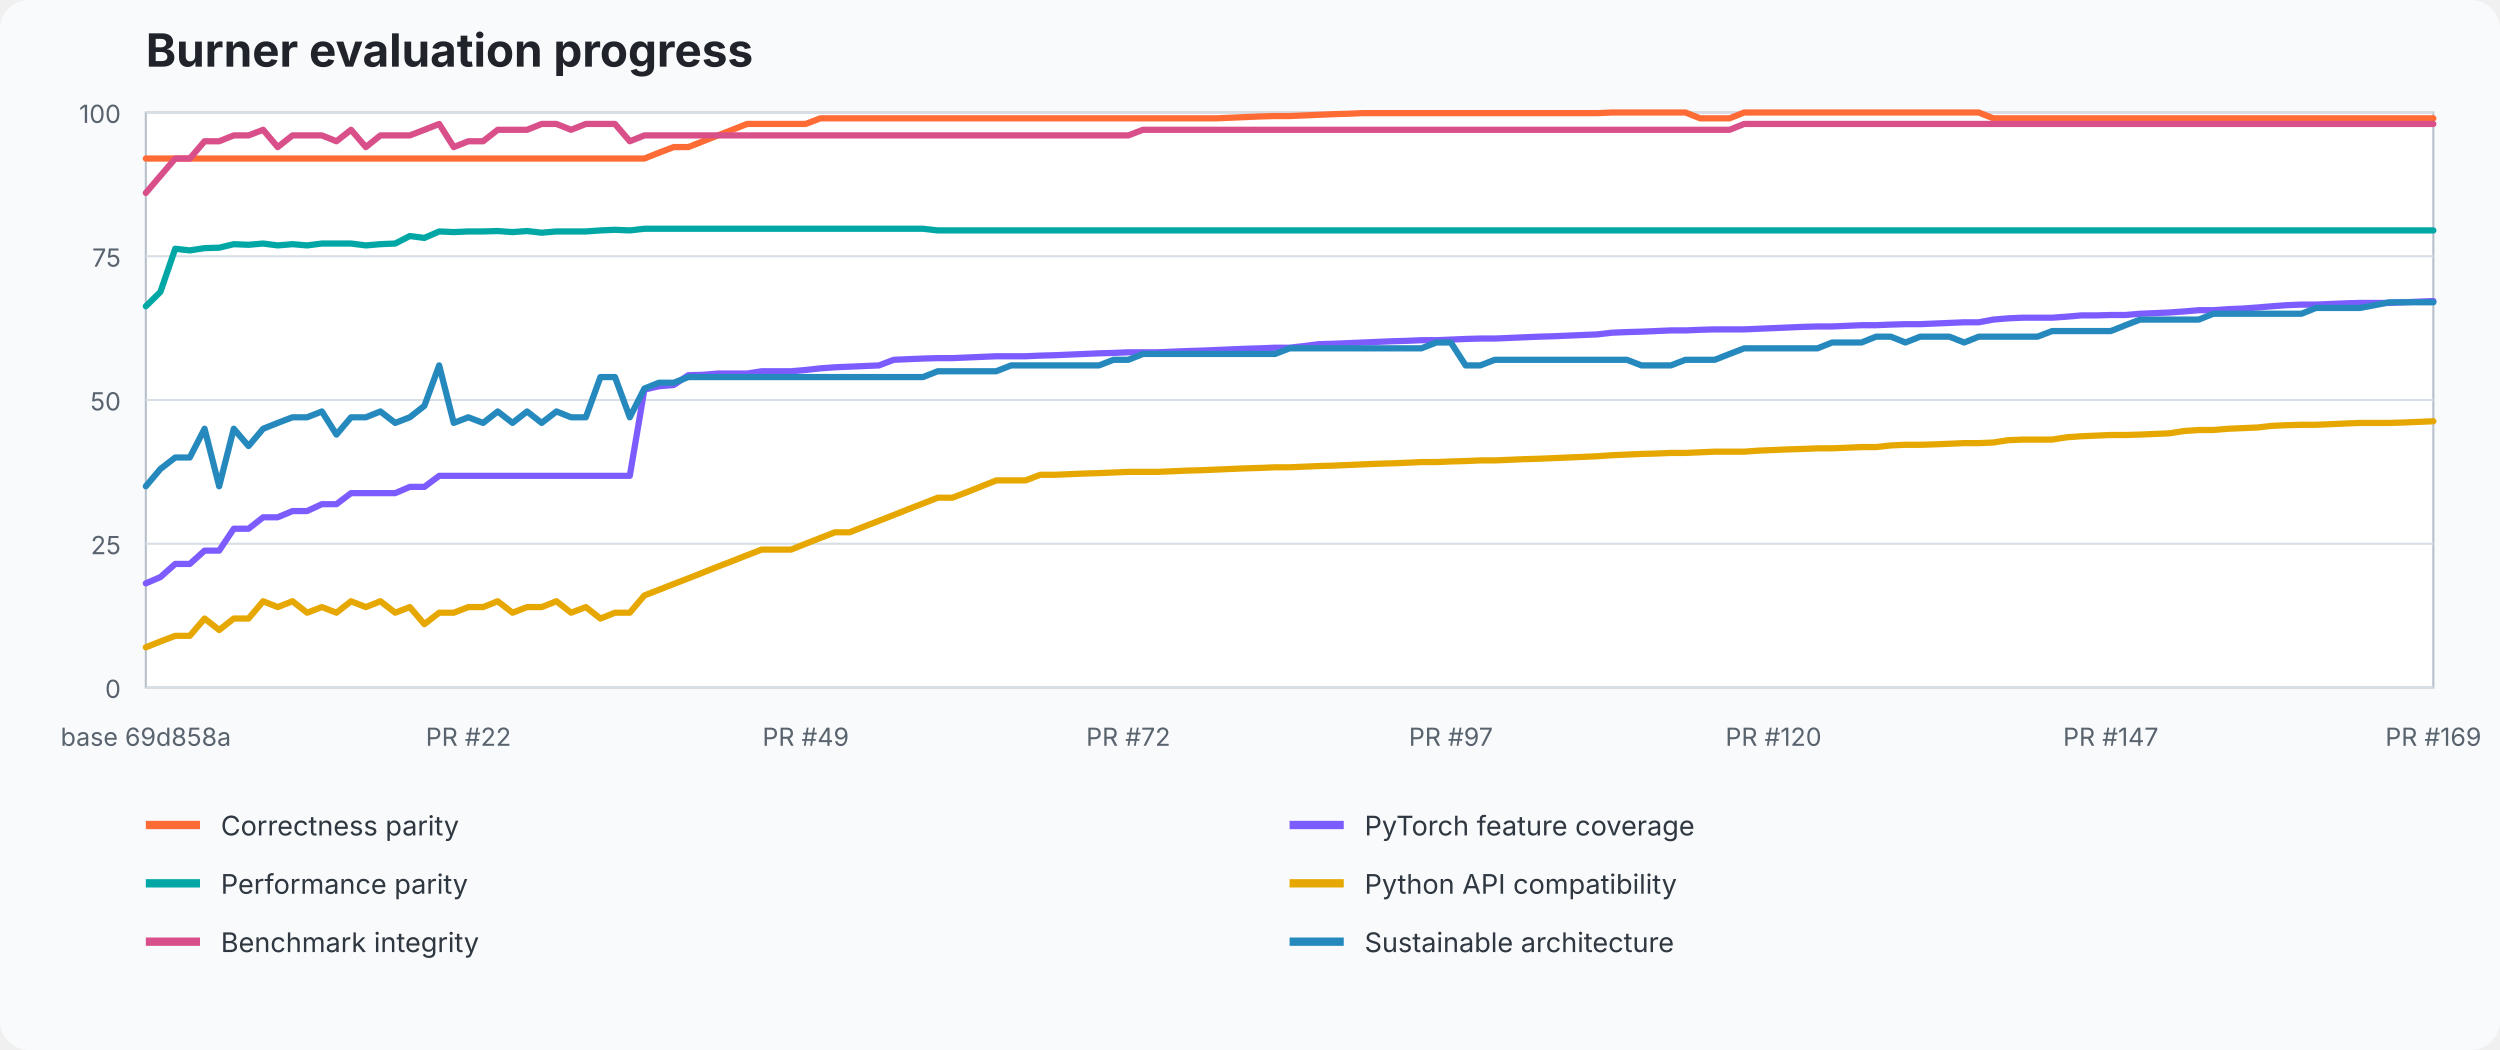
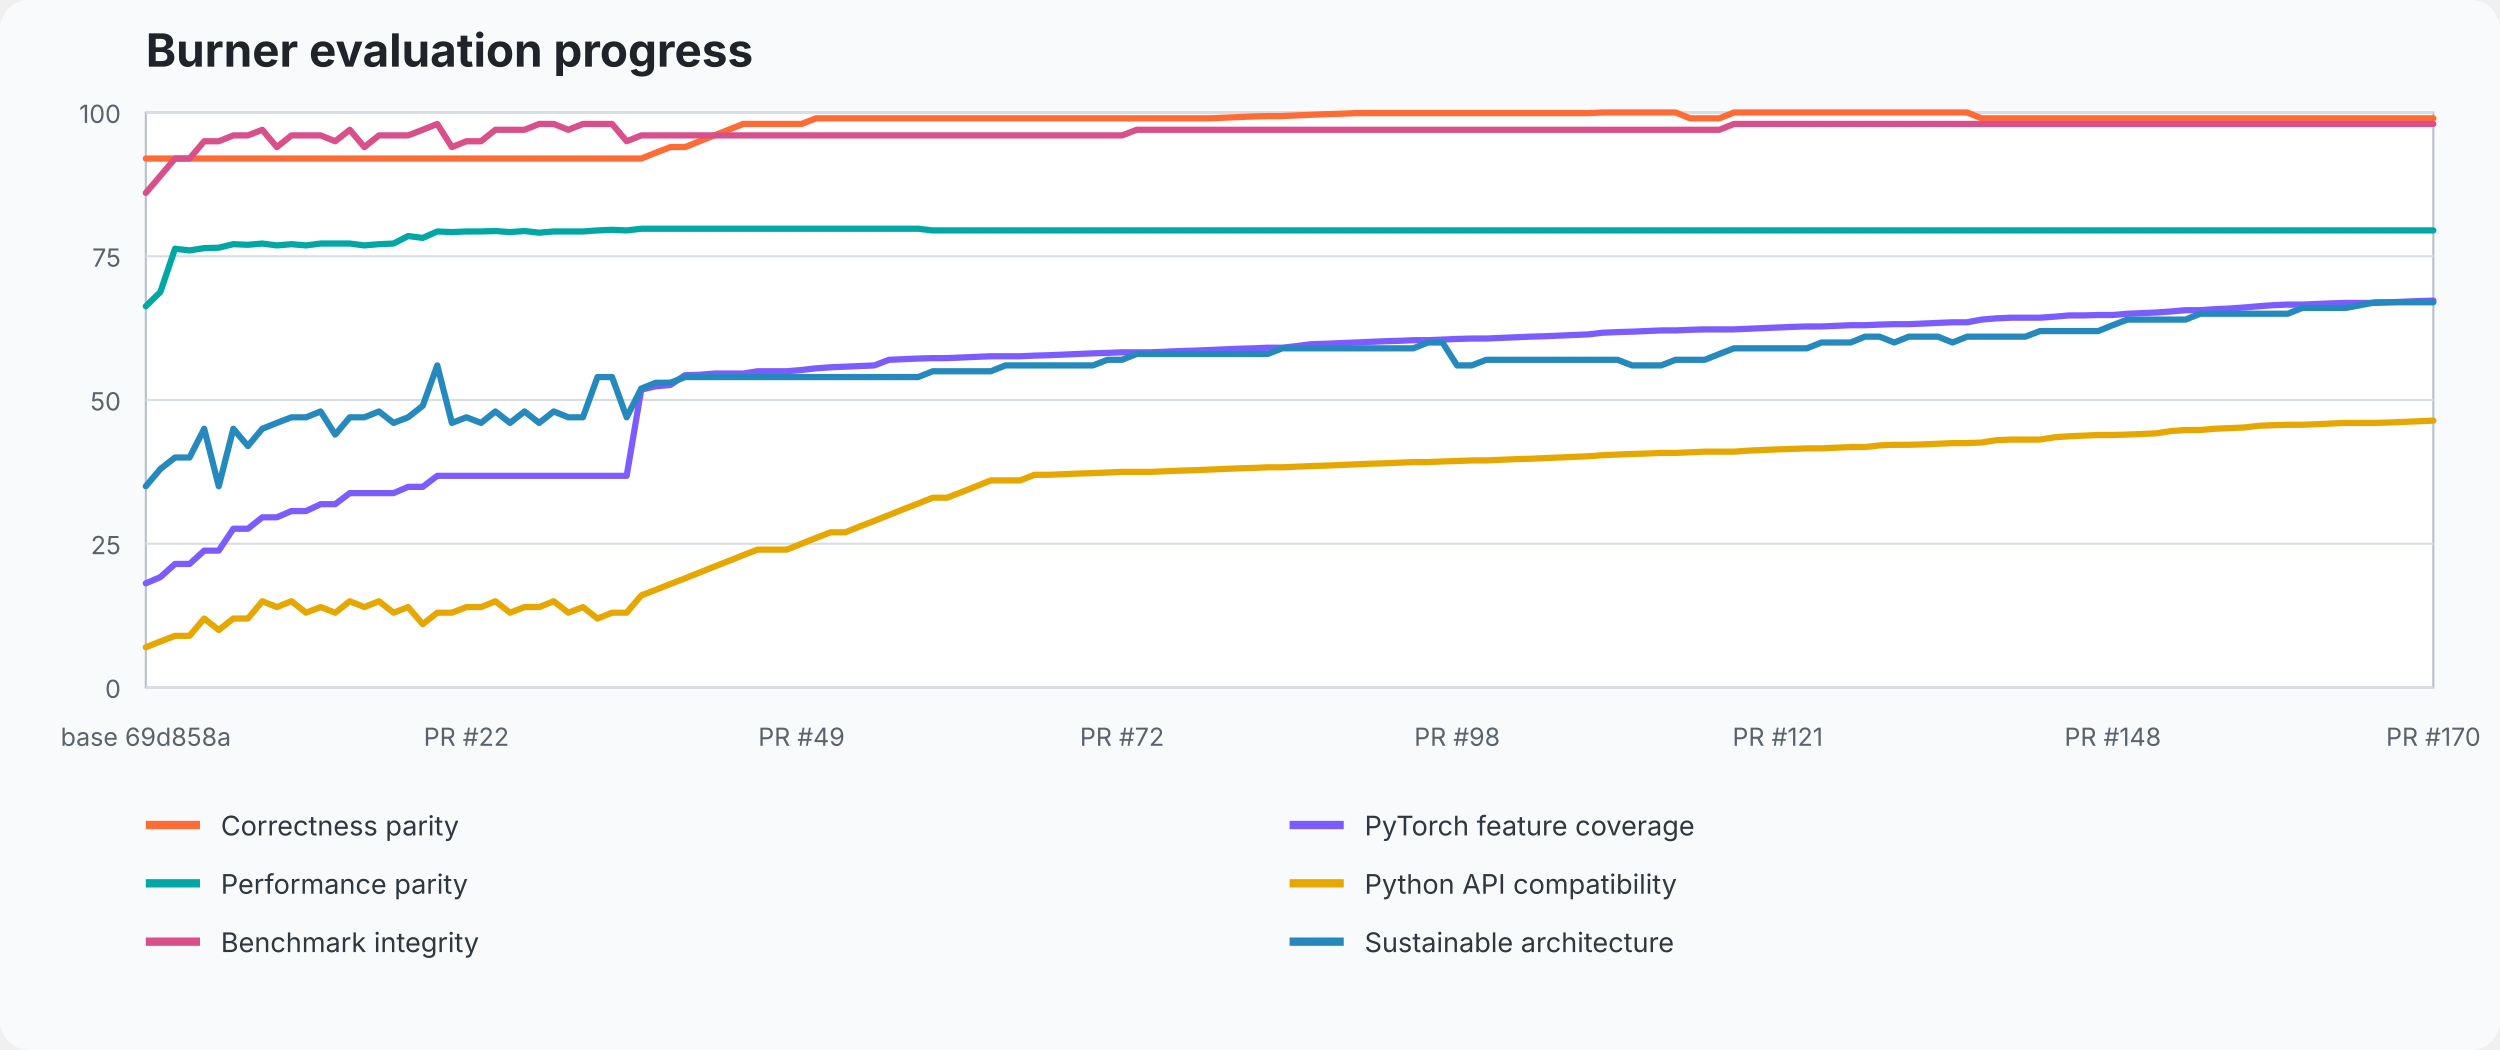
<svg xmlns="http://www.w3.org/2000/svg" width="1200" height="504" viewBox="0 0 1200 504" role="img" aria-labelledby="title desc">
  <style>text{font-family:ui-sans-serif,system-ui,-apple-system,BlinkMacSystemFont,"Segoe UI",sans-serif}.title{font-size:22px;font-weight:700;fill:#20242a}.axis{font-size:12px;fill:#59636e}.legend{font-size:13px;fill:#2f3740}.grid{stroke:#d8dee5;stroke-width:1}.plot{fill:#fff;stroke:#b7c0ca}</style>
  <rect width="100%" height="100%" fill="#f8fafc" rx="14" />
  <text x="70" y="32" class="title">Burner evaluation progress</text>
  <rect x="70" y="54" width="1098" height="276" class="plot" />
  <line x1="70" y1="330" x2="1168" y2="330" class="grid" />
  <text x="58" y="335" text-anchor="end" class="axis">0</text>
  <line x1="70" y1="261" x2="1168" y2="261" class="grid" />
  <text x="58" y="266" text-anchor="end" class="axis">25</text>
  <line x1="70" y1="192" x2="1168" y2="192" class="grid" />
  <text x="58" y="197" text-anchor="end" class="axis">50</text>
  <line x1="70" y1="123" x2="1168" y2="123" class="grid" />
  <text x="58" y="128" text-anchor="end" class="axis">75</text>
  <line x1="70" y1="54" x2="1168" y2="54" class="grid" />
  <text x="58" y="59" text-anchor="end" class="axis">100</text>
-   <polyline points="70.0,76.1 77.0,76.1 84.1,76.1 91.1,76.1 98.2,76.1 105.2,76.1 112.2,76.1 119.3,76.1 126.3,76.1 133.3,76.1 140.4,76.1 147.4,76.1 154.5,76.1 161.5,76.1 168.5,76.1 175.6,76.1 182.6,76.1 189.7,76.1 196.7,76.1 203.7,76.1 210.8,76.1 217.8,76.1 224.8,76.1 231.9,76.1 238.9,76.1 246.0,76.1 253.0,76.1 260.0,76.1 267.1,76.1 274.1,76.1 281.2,76.1 288.2,76.1 295.2,76.1 302.3,76.1 309.3,76.1 316.3,73.3 323.4,70.6 330.4,70.6 337.5,67.8 344.5,65.0 351.5,62.3 358.6,59.5 365.6,59.5 372.7,59.5 379.7,59.5 386.7,59.5 393.8,56.8 400.8,56.8 407.8,56.8 414.9,56.8 421.9,56.8 429.0,56.8 436.0,56.8 443.0,56.8 450.1,56.8 457.1,56.8 464.2,56.8 471.2,56.8 478.2,56.8 485.3,56.8 492.3,56.8 499.3,56.8 506.4,56.8 513.4,56.8 520.5,56.8 527.5,56.8 534.5,56.8 541.6,56.8 548.6,56.8 555.7,56.8 562.7,56.8 569.7,56.8 576.8,56.8 583.8,56.8 590.8,56.5 597.9,56.2 604.9,55.9 612.0,55.7 619.0,55.7 626.0,55.4 633.1,55.1 640.1,54.8 647.2,54.6 654.2,54.3 661.2,54.3 668.3,54.3 675.3,54.3 682.3,54.3 689.4,54.3 696.4,54.3 703.5,54.3 710.5,54.3 717.5,54.3 724.6,54.3 731.6,54.3 738.7,54.3 745.7,54.3 752.7,54.3 759.8,54.3 766.8,54.3 773.8,54.0 780.9,54.0 787.9,54.0 795.0,54.0 802.0,54.0 809.0,54.0 816.1,56.8 823.1,56.8 830.2,56.8 837.2,54.0 844.2,54.0 851.3,54.0 858.3,54.0 865.3,54.0 872.4,54.0 879.4,54.0 886.5,54.0 893.5,54.0 900.5,54.0 907.6,54.0 914.6,54.0 921.7,54.0 928.7,54.0 935.7,54.0 942.8,54.0 949.8,54.0 956.8,56.8 963.9,56.8 970.9,56.8 978.0,56.8 985.0,56.8 992.0,56.8 999.1,56.8 1006.1,56.8 1013.2,56.8 1020.2,56.8 1027.2,56.8 1034.3,56.8 1041.3,56.8 1048.3,56.8 1055.4,56.8 1062.4,56.8 1069.5,56.8 1076.5,56.8 1083.5,56.8 1090.6,56.8 1097.6,56.8 1104.7,56.8 1111.7,56.8 1118.7,56.8 1125.8,56.8 1132.8,56.8 1139.8,56.8 1146.9,56.8 1153.9,56.8 1161.0,56.8 1168.0,56.8" fill="none" stroke="#ff6b35" stroke-width="3" stroke-linejoin="round" stroke-linecap="round" />
-   <polyline points="70.0,280.0 77.0,277.0 84.1,270.7 91.1,270.7 98.2,264.3 105.2,264.3 112.2,253.8 119.3,253.8 126.3,248.3 133.3,248.3 140.4,245.3 147.4,245.3 154.5,242.0 161.5,242.0 168.5,236.7 175.6,236.7 182.6,236.7 189.7,236.7 196.7,233.7 203.7,233.7 210.8,228.4 217.8,228.4 224.8,228.4 231.9,228.4 238.9,228.4 246.0,228.4 253.0,228.4 260.0,228.4 267.1,228.4 274.1,228.4 281.2,228.4 288.2,228.4 295.2,228.4 302.3,228.4 309.3,187.0 316.3,185.4 323.4,184.8 330.4,180.1 337.5,179.9 344.5,179.3 351.5,179.3 358.6,179.3 365.6,178.2 372.7,178.2 379.7,178.2 386.7,177.6 393.8,176.8 400.8,176.3 407.8,176.0 414.9,175.7 421.9,175.4 429.0,172.7 436.0,172.4 443.0,172.1 450.1,171.9 457.1,171.9 464.2,171.6 471.2,171.3 478.2,171.0 485.3,171.0 492.3,171.0 499.3,170.7 506.4,170.5 513.4,170.2 520.5,169.9 527.5,169.6 534.5,169.4 541.6,169.1 548.6,169.1 555.7,169.1 562.7,168.8 569.7,168.5 576.8,168.3 583.8,168.0 590.8,167.7 597.9,167.4 604.9,167.2 612.0,166.9 619.0,166.9 626.0,166.1 633.1,165.2 640.1,165.0 647.2,164.7 654.2,164.4 661.2,164.1 668.3,163.8 675.3,163.6 682.3,163.3 689.4,163.3 696.4,163.0 703.5,162.7 710.5,162.5 717.5,162.5 724.6,162.2 731.6,161.9 738.7,161.6 745.7,161.4 752.7,161.1 759.8,160.8 766.8,160.5 773.8,159.7 780.9,159.4 787.9,159.2 795.0,158.9 802.0,158.6 809.0,158.6 816.1,158.3 823.1,158.1 830.2,158.1 837.2,158.1 844.2,157.8 851.3,157.5 858.3,157.2 865.3,156.9 872.4,156.7 879.4,156.7 886.5,156.4 893.5,156.1 900.5,156.1 907.6,155.8 914.6,155.6 921.7,155.6 928.7,155.3 935.7,155.0 942.8,154.7 949.8,154.7 956.8,153.4 963.9,152.8 970.9,152.5 978.0,152.5 985.0,152.5 992.0,152.0 999.1,151.4 1006.1,151.4 1013.2,151.2 1020.2,151.2 1027.2,150.6 1034.3,150.3 1041.3,150.0 1048.3,149.5 1055.4,148.9 1062.4,148.9 1069.5,148.4 1076.5,148.1 1083.5,147.6 1090.6,147.0 1097.6,146.5 1104.7,146.2 1111.7,146.2 1118.7,145.9 1125.8,145.6 1132.8,145.4 1139.8,145.4 1146.9,145.4 1153.9,145.1 1161.0,144.8 1168.0,144.5" fill="none" stroke="#7c5cff" stroke-width="3" stroke-linejoin="round" stroke-linecap="round" />
-   <polyline points="70.0,147.0 77.0,140.1 84.1,119.4 91.1,120.2 98.2,119.1 105.2,118.9 112.2,117.2 119.3,117.5 126.3,116.9 133.3,117.8 140.4,117.2 147.4,117.8 154.5,116.9 161.5,116.9 168.5,116.9 175.6,117.8 182.6,117.2 189.7,116.9 196.7,113.3 203.7,114.2 210.8,111.1 217.8,111.4 224.8,111.1 231.9,111.1 238.9,110.9 246.0,111.4 253.0,110.9 260.0,111.7 267.1,111.1 274.1,111.1 281.2,111.1 288.2,110.6 295.2,110.3 302.3,110.6 309.3,109.8 316.3,109.8 323.4,109.8 330.4,109.8 337.5,109.8 344.5,109.8 351.5,109.8 358.6,109.8 365.6,109.8 372.7,109.8 379.7,109.8 386.7,109.8 393.8,109.8 400.8,109.8 407.8,109.8 414.9,109.8 421.9,109.8 429.0,109.8 436.0,109.8 443.0,109.8 450.1,110.6 457.1,110.6 464.2,110.6 471.2,110.6 478.2,110.6 485.3,110.6 492.3,110.6 499.3,110.6 506.4,110.6 513.4,110.6 520.5,110.6 527.5,110.6 534.5,110.6 541.6,110.6 548.6,110.6 555.7,110.6 562.7,110.6 569.7,110.6 576.8,110.6 583.8,110.6 590.8,110.6 597.9,110.6 604.9,110.6 612.0,110.6 619.0,110.6 626.0,110.6 633.1,110.6 640.1,110.6 647.2,110.6 654.2,110.6 661.2,110.6 668.3,110.6 675.3,110.6 682.3,110.6 689.4,110.6 696.4,110.6 703.5,110.6 710.5,110.6 717.5,110.6 724.6,110.6 731.6,110.6 738.7,110.6 745.7,110.6 752.7,110.6 759.8,110.6 766.8,110.6 773.8,110.6 780.9,110.6 787.9,110.6 795.0,110.6 802.0,110.6 809.0,110.6 816.1,110.6 823.1,110.6 830.2,110.6 837.2,110.6 844.2,110.6 851.3,110.6 858.3,110.6 865.3,110.6 872.4,110.6 879.4,110.6 886.5,110.6 893.5,110.6 900.5,110.6 907.6,110.6 914.6,110.6 921.7,110.6 928.7,110.6 935.7,110.6 942.8,110.6 949.8,110.6 956.8,110.6 963.9,110.6 970.9,110.6 978.0,110.6 985.0,110.6 992.0,110.6 999.1,110.6 1006.1,110.6 1013.2,110.6 1020.2,110.6 1027.2,110.6 1034.3,110.6 1041.3,110.6 1048.3,110.6 1055.4,110.6 1062.4,110.6 1069.5,110.6 1076.5,110.6 1083.5,110.6 1090.6,110.6 1097.6,110.6 1104.7,110.6 1111.7,110.6 1118.7,110.6 1125.8,110.6 1132.8,110.6 1139.8,110.6 1146.9,110.6 1153.9,110.6 1161.0,110.6 1168.0,110.6" fill="none" stroke="#00a7a5" stroke-width="3" stroke-linejoin="round" stroke-linecap="round" />
-   <polyline points="70.0,310.7 77.0,307.9 84.1,305.2 91.1,305.2 98.2,296.9 105.2,302.4 112.2,296.9 119.3,296.9 126.3,288.6 133.3,291.4 140.4,288.6 147.4,294.1 154.5,291.4 161.5,294.1 168.5,288.6 175.6,291.4 182.6,288.6 189.7,294.1 196.7,291.4 203.7,299.6 210.8,294.1 217.8,294.1 224.8,291.4 231.9,291.4 238.9,288.6 246.0,294.1 253.0,291.4 260.0,291.4 267.1,288.6 274.1,294.1 281.2,291.4 288.2,296.9 295.2,294.1 302.3,294.1 309.3,285.8 316.3,283.1 323.4,280.3 330.4,277.6 337.5,274.8 344.5,272.0 351.5,269.3 358.6,266.5 365.6,263.8 372.7,263.8 379.7,263.8 386.7,261.0 393.8,258.2 400.8,255.5 407.8,255.5 414.9,252.7 421.9,250.0 429.0,247.2 436.0,244.4 443.0,241.7 450.1,238.9 457.1,238.9 464.2,236.2 471.2,233.4 478.2,230.6 485.3,230.6 492.3,230.6 499.3,227.9 506.4,227.9 513.4,227.6 520.5,227.3 527.5,227.1 534.5,226.8 541.6,226.5 548.6,226.5 555.7,226.5 562.7,226.2 569.7,225.9 576.8,225.7 583.8,225.4 590.8,225.1 597.9,224.8 604.9,224.6 612.0,224.3 619.0,224.3 626.0,224.0 633.1,223.7 640.1,223.5 647.2,223.2 654.2,222.9 661.2,222.6 668.3,222.4 675.3,222.1 682.3,221.8 689.4,221.8 696.4,221.5 703.5,221.3 710.5,221.0 717.5,221.0 724.6,220.7 731.6,220.4 738.7,220.2 745.7,219.9 752.7,219.6 759.8,219.3 766.8,219.0 773.8,218.5 780.9,218.2 787.9,217.9 795.0,217.7 802.0,217.4 809.0,217.4 816.1,217.1 823.1,216.8 830.2,216.8 837.2,216.8 844.2,216.3 851.3,216.0 858.3,215.7 865.3,215.5 872.4,215.2 879.4,215.2 886.5,214.9 893.5,214.6 900.5,214.6 907.6,213.8 914.6,213.5 921.7,213.5 928.7,213.3 935.7,213.0 942.8,212.7 949.8,212.7 956.8,212.4 963.9,211.3 970.9,211.0 978.0,211.0 985.0,211.0 992.0,209.9 999.1,209.4 1006.1,209.1 1013.2,208.8 1020.2,208.8 1027.2,208.6 1034.3,208.3 1041.3,208.0 1048.3,206.9 1055.4,206.4 1062.4,206.4 1069.5,205.8 1076.5,205.5 1083.5,205.2 1090.6,204.4 1097.6,204.1 1104.7,203.9 1111.7,203.9 1118.7,203.6 1125.8,203.3 1132.8,203.0 1139.8,203.0 1146.9,203.0 1153.9,202.8 1161.0,202.5 1168.0,202.2" fill="none" stroke="#e6a700" stroke-width="3" stroke-linejoin="round" stroke-linecap="round" />
-   <polyline points="70.0,92.6 77.0,84.4 84.1,76.1 91.1,76.1 98.2,67.8 105.2,67.8 112.2,65.0 119.3,65.0 126.3,62.3 133.3,70.6 140.4,65.0 147.4,65.0 154.5,65.0 161.5,67.8 168.5,62.3 175.6,70.6 182.6,65.0 189.7,65.0 196.7,65.0 203.7,62.3 210.8,59.5 217.8,70.6 224.8,67.8 231.9,67.8 238.9,62.3 246.0,62.3 253.0,62.3 260.0,59.5 267.1,59.5 274.1,62.3 281.2,59.5 288.2,59.5 295.2,59.5 302.3,67.8 309.3,65.0 316.3,65.0 323.4,65.0 330.4,65.0 337.5,65.0 344.5,65.0 351.5,65.0 358.6,65.0 365.6,65.0 372.7,65.0 379.7,65.0 386.7,65.0 393.8,65.0 400.8,65.0 407.8,65.0 414.9,65.0 421.9,65.0 429.0,65.0 436.0,65.0 443.0,65.0 450.1,65.0 457.1,65.0 464.2,65.0 471.2,65.0 478.2,65.0 485.3,65.0 492.3,65.0 499.3,65.0 506.4,65.0 513.4,65.0 520.5,65.0 527.5,65.0 534.5,65.0 541.6,65.0 548.6,62.3 555.7,62.3 562.7,62.3 569.7,62.3 576.8,62.3 583.8,62.3 590.8,62.3 597.9,62.3 604.9,62.3 612.0,62.3 619.0,62.3 626.0,62.3 633.1,62.3 640.1,62.3 647.2,62.3 654.2,62.3 661.2,62.3 668.3,62.3 675.3,62.3 682.3,62.3 689.4,62.3 696.4,62.3 703.5,62.3 710.5,62.3 717.5,62.3 724.6,62.3 731.6,62.3 738.7,62.3 745.7,62.3 752.7,62.3 759.8,62.3 766.8,62.3 773.8,62.3 780.9,62.3 787.9,62.3 795.0,62.3 802.0,62.3 809.0,62.3 816.1,62.3 823.1,62.3 830.2,62.3 837.2,59.5 844.2,59.5 851.3,59.5 858.3,59.5 865.3,59.5 872.4,59.5 879.4,59.5 886.5,59.5 893.5,59.5 900.5,59.5 907.6,59.5 914.6,59.5 921.7,59.5 928.7,59.5 935.7,59.5 942.8,59.5 949.8,59.5 956.8,59.5 963.9,59.5 970.9,59.5 978.0,59.5 985.0,59.5 992.0,59.5 999.1,59.5 1006.1,59.5 1013.2,59.5 1020.2,59.5 1027.2,59.5 1034.3,59.5 1041.3,59.5 1048.3,59.5 1055.4,59.5 1062.4,59.5 1069.5,59.5 1076.5,59.5 1083.5,59.5 1090.6,59.5 1097.6,59.5 1104.7,59.5 1111.7,59.5 1118.7,59.5 1125.8,59.5 1132.8,59.5 1139.8,59.5 1146.9,59.5 1153.9,59.5 1161.0,59.5 1168.0,59.5" fill="none" stroke="#d94f8a" stroke-width="3" stroke-linejoin="round" stroke-linecap="round" />
-   <polyline points="70.0,233.4 77.0,225.1 84.1,219.6 91.1,219.6 98.2,205.8 105.2,233.4 112.2,205.8 119.3,214.1 126.3,205.8 133.3,203.0 140.4,200.3 147.4,200.3 154.5,197.5 161.5,208.6 168.5,200.3 175.6,200.3 182.6,197.5 189.7,203.0 196.7,200.3 203.7,194.8 210.8,175.4 217.8,203.0 224.8,200.3 231.9,203.0 238.9,197.5 246.0,203.0 253.0,197.5 260.0,203.0 267.1,197.5 274.1,200.3 281.2,200.3 288.2,181.0 295.2,181.0 302.3,200.3 309.3,186.5 316.3,183.7 323.4,183.7 330.4,181.0 337.5,181.0 344.5,181.0 351.5,181.0 358.6,181.0 365.6,181.0 372.7,181.0 379.7,181.0 386.7,181.0 393.8,181.0 400.8,181.0 407.8,181.0 414.9,181.0 421.9,181.0 429.0,181.0 436.0,181.0 443.0,181.0 450.1,178.2 457.1,178.2 464.2,178.2 471.2,178.2 478.2,178.2 485.3,175.4 492.3,175.4 499.3,175.4 506.4,175.4 513.4,175.4 520.5,175.4 527.5,175.4 534.5,172.7 541.6,172.7 548.6,169.9 555.7,169.9 562.7,169.9 569.7,169.9 576.8,169.9 583.8,169.9 590.8,169.9 597.9,169.9 604.9,169.9 612.0,169.9 619.0,167.2 626.0,167.2 633.1,167.2 640.1,167.2 647.2,167.2 654.2,167.2 661.2,167.2 668.3,167.2 675.3,167.2 682.3,167.2 689.4,164.4 696.4,164.4 703.5,175.4 710.5,175.4 717.5,172.7 724.6,172.7 731.6,172.7 738.7,172.7 745.7,172.7 752.7,172.7 759.8,172.7 766.8,172.7 773.8,172.7 780.9,172.7 787.9,175.4 795.0,175.4 802.0,175.4 809.0,172.7 816.1,172.7 823.1,172.7 830.2,169.9 837.2,167.2 844.2,167.2 851.3,167.2 858.3,167.2 865.3,167.2 872.4,167.2 879.4,164.4 886.5,164.4 893.5,164.4 900.5,161.6 907.6,161.6 914.6,164.4 921.7,161.6 928.7,161.6 935.7,161.6 942.8,164.4 949.8,161.6 956.8,161.6 963.9,161.6 970.9,161.6 978.0,161.6 985.0,158.9 992.0,158.9 999.1,158.9 1006.1,158.9 1013.2,158.9 1020.2,156.1 1027.2,153.4 1034.3,153.4 1041.3,153.4 1048.3,153.4 1055.4,153.4 1062.4,150.6 1069.5,150.6 1076.5,150.6 1083.5,150.6 1090.6,150.6 1097.6,150.6 1104.7,150.6 1111.7,147.8 1118.7,147.8 1125.8,147.8 1132.8,147.8 1139.8,146.5 1146.9,145.1 1153.9,145.1 1161.0,145.1 1168.0,145.1" fill="none" stroke="#2589bd" stroke-width="3" stroke-linejoin="round" stroke-linecap="round" />
+   <polyline points="70.0,76.1 77.0,76.1 84.0,76.1 91.0,76.1 98.0,76.1 105.0,76.1 112.0,76.1 119.0,76.1 125.9,76.1 132.9,76.1 139.9,76.1 146.9,76.1 153.9,76.1 160.9,76.1 167.9,76.1 174.9,76.1 181.9,76.1 188.9,76.1 195.9,76.1 202.9,76.1 209.9,76.1 216.9,76.1 223.9,76.1 230.9,76.1 237.8,76.1 244.8,76.1 251.8,76.1 258.8,76.1 265.8,76.1 272.8,76.1 279.8,76.1 286.8,76.1 293.8,76.1 300.8,76.1 307.8,76.1 314.8,73.3 321.8,70.6 328.8,70.6 335.8,67.8 342.8,65.0 349.7,62.3 356.7,59.5 363.7,59.5 370.7,59.5 377.7,59.5 384.7,59.5 391.7,56.8 398.7,56.8 405.7,56.8 412.7,56.8 419.7,56.8 426.7,56.8 433.7,56.8 440.7,56.8 447.7,56.8 454.6,56.8 461.6,56.8 468.6,56.8 475.6,56.8 482.6,56.8 489.6,56.8 496.6,56.8 503.6,56.8 510.6,56.8 517.6,56.8 524.6,56.8 531.6,56.8 538.6,56.8 545.6,56.8 552.6,56.8 559.6,56.8 566.5,56.8 573.5,56.8 580.5,56.8 587.5,56.5 594.5,56.2 601.5,55.9 608.5,55.7 615.5,55.7 622.5,55.4 629.5,55.1 636.5,54.8 643.5,54.6 650.5,54.3 657.5,54.3 664.5,54.3 671.5,54.3 678.4,54.3 685.4,54.3 692.4,54.3 699.4,54.3 706.4,54.3 713.4,54.3 720.4,54.3 727.4,54.3 734.4,54.3 741.4,54.3 748.4,54.3 755.4,54.3 762.4,54.3 769.4,54.0 776.4,54.0 783.4,54.0 790.3,54.0 797.3,54.0 804.3,54.0 811.3,56.8 818.3,56.8 825.3,56.8 832.3,54.0 839.3,54.0 846.3,54.0 853.3,54.0 860.3,54.0 867.3,54.0 874.3,54.0 881.3,54.0 888.3,54.0 895.2,54.0 902.2,54.0 909.2,54.0 916.2,54.0 923.2,54.0 930.2,54.0 937.2,54.0 944.2,54.0 951.2,56.8 958.2,56.8 965.2,56.8 972.2,56.8 979.2,56.8 986.2,56.8 993.2,56.8 1000.2,56.8 1007.1,56.8 1014.1,56.8 1021.1,56.8 1028.1,56.8 1035.1,56.8 1042.1,56.8 1049.1,56.8 1056.1,56.8 1063.1,56.8 1070.1,56.8 1077.1,56.8 1084.1,56.8 1091.1,56.8 1098.1,56.8 1105.1,56.8 1112.1,56.8 1119.0,56.8 1126.0,56.8 1133.0,56.8 1140.0,56.8 1147.0,56.8 1154.0,56.8 1161.0,56.8 1168.0,56.8" fill="none" stroke="#ff6b35" stroke-width="3" stroke-linejoin="round" stroke-linecap="round" />
+   <polyline points="70.0,280.0 77.0,277.0 84.0,270.7 91.0,270.7 98.0,264.3 105.0,264.3 112.0,253.8 119.0,253.8 125.9,248.3 132.9,248.3 139.9,245.3 146.9,245.3 153.9,242.0 160.9,242.0 167.9,236.7 174.9,236.7 181.9,236.7 188.9,236.7 195.9,233.7 202.9,233.7 209.9,228.4 216.9,228.4 223.9,228.4 230.9,228.4 237.8,228.4 244.8,228.4 251.8,228.4 258.8,228.4 265.8,228.4 272.8,228.4 279.8,228.4 286.8,228.4 293.8,228.4 300.8,228.4 307.8,187.0 314.8,185.4 321.8,184.8 328.8,180.1 335.8,179.9 342.8,179.3 349.7,179.3 356.7,179.3 363.7,178.2 370.7,178.2 377.7,178.2 384.7,177.6 391.7,176.8 398.7,176.3 405.7,176.0 412.7,175.7 419.7,175.4 426.7,172.7 433.7,172.4 440.7,172.1 447.7,171.9 454.6,171.9 461.6,171.6 468.6,171.3 475.6,171.0 482.6,171.0 489.6,171.0 496.6,170.7 503.6,170.5 510.6,170.2 517.6,169.9 524.6,169.6 531.6,169.4 538.6,169.1 545.6,169.1 552.6,169.1 559.6,168.8 566.5,168.5 573.5,168.3 580.5,168.0 587.5,167.7 594.5,167.4 601.5,167.2 608.5,166.9 615.5,166.9 622.5,166.1 629.5,165.2 636.5,165.0 643.5,164.7 650.5,164.4 657.5,164.1 664.5,163.8 671.5,163.6 678.4,163.3 685.4,163.3 692.4,163.0 699.4,162.7 706.4,162.5 713.4,162.5 720.4,162.2 727.4,161.9 734.4,161.6 741.4,161.4 748.4,161.1 755.4,160.8 762.4,160.5 769.4,159.7 776.4,159.4 783.4,159.2 790.3,158.9 797.3,158.6 804.3,158.6 811.3,158.3 818.3,158.1 825.3,158.1 832.3,158.1 839.3,157.8 846.3,157.5 853.3,157.2 860.3,156.9 867.3,156.7 874.3,156.7 881.3,156.4 888.3,156.1 895.2,156.1 902.2,155.8 909.2,155.6 916.2,155.6 923.2,155.3 930.2,155.0 937.2,154.7 944.2,154.7 951.2,153.4 958.2,152.8 965.2,152.5 972.2,152.5 979.2,152.5 986.2,152.0 993.2,151.4 1000.2,151.4 1007.1,151.2 1014.1,151.2 1021.1,150.6 1028.1,150.3 1035.1,150.0 1042.1,149.5 1049.1,148.9 1056.1,148.9 1063.1,148.4 1070.1,148.1 1077.1,147.6 1084.1,147.0 1091.1,146.5 1098.1,146.2 1105.1,146.2 1112.1,145.9 1119.0,145.6 1126.0,145.4 1133.0,145.4 1140.0,145.4 1147.0,145.1 1154.0,144.8 1161.0,144.5 1168.0,144.3" fill="none" stroke="#7c5cff" stroke-width="3" stroke-linejoin="round" stroke-linecap="round" />
+   <polyline points="70.0,147.0 77.0,140.1 84.0,119.4 91.0,120.2 98.0,119.1 105.0,118.9 112.0,117.2 119.0,117.5 125.9,116.9 132.9,117.8 139.9,117.2 146.9,117.8 153.9,116.9 160.9,116.9 167.9,116.9 174.9,117.8 181.9,117.2 188.9,116.9 195.9,113.3 202.9,114.2 209.9,111.1 216.9,111.4 223.9,111.1 230.9,111.1 237.8,110.9 244.8,111.4 251.8,110.9 258.8,111.7 265.8,111.1 272.8,111.1 279.8,111.1 286.8,110.6 293.8,110.3 300.8,110.6 307.8,109.8 314.8,109.8 321.8,109.8 328.8,109.8 335.8,109.8 342.8,109.8 349.7,109.8 356.7,109.8 363.7,109.8 370.7,109.8 377.7,109.8 384.7,109.8 391.7,109.8 398.7,109.8 405.7,109.8 412.7,109.8 419.7,109.8 426.7,109.8 433.7,109.8 440.7,109.8 447.7,110.6 454.6,110.6 461.6,110.6 468.6,110.6 475.6,110.6 482.6,110.6 489.6,110.6 496.6,110.6 503.6,110.6 510.6,110.6 517.6,110.6 524.6,110.6 531.6,110.6 538.6,110.6 545.6,110.6 552.6,110.6 559.6,110.6 566.5,110.6 573.5,110.6 580.5,110.6 587.5,110.6 594.5,110.6 601.5,110.6 608.5,110.6 615.5,110.6 622.5,110.6 629.5,110.6 636.5,110.6 643.5,110.6 650.5,110.6 657.5,110.6 664.5,110.6 671.5,110.6 678.4,110.6 685.4,110.6 692.4,110.6 699.4,110.6 706.4,110.6 713.4,110.6 720.4,110.6 727.4,110.6 734.4,110.6 741.4,110.6 748.4,110.6 755.4,110.6 762.4,110.6 769.4,110.6 776.4,110.6 783.4,110.6 790.3,110.6 797.3,110.6 804.3,110.6 811.3,110.6 818.3,110.6 825.3,110.6 832.3,110.6 839.3,110.6 846.3,110.6 853.3,110.6 860.3,110.6 867.3,110.6 874.3,110.6 881.3,110.6 888.3,110.6 895.2,110.6 902.2,110.6 909.2,110.6 916.2,110.6 923.2,110.6 930.2,110.6 937.2,110.6 944.2,110.6 951.2,110.6 958.2,110.6 965.2,110.6 972.2,110.6 979.2,110.6 986.2,110.6 993.2,110.6 1000.2,110.6 1007.1,110.6 1014.1,110.6 1021.1,110.6 1028.1,110.6 1035.1,110.6 1042.1,110.6 1049.1,110.6 1056.1,110.6 1063.1,110.6 1070.1,110.6 1077.1,110.6 1084.1,110.6 1091.1,110.6 1098.1,110.6 1105.1,110.6 1112.1,110.6 1119.0,110.6 1126.0,110.6 1133.0,110.6 1140.0,110.6 1147.0,110.6 1154.0,110.6 1161.0,110.6 1168.0,110.6" fill="none" stroke="#00a7a5" stroke-width="3" stroke-linejoin="round" stroke-linecap="round" />
+   <polyline points="70.0,310.7 77.0,307.9 84.0,305.2 91.0,305.2 98.0,296.9 105.0,302.4 112.0,296.9 119.0,296.9 125.9,288.6 132.9,291.4 139.9,288.6 146.9,294.1 153.9,291.4 160.9,294.1 167.9,288.6 174.9,291.4 181.9,288.6 188.9,294.1 195.9,291.4 202.9,299.6 209.9,294.1 216.9,294.1 223.9,291.4 230.9,291.4 237.8,288.6 244.8,294.1 251.8,291.4 258.8,291.4 265.8,288.6 272.8,294.1 279.8,291.4 286.8,296.9 293.8,294.1 300.8,294.1 307.8,285.8 314.8,283.1 321.8,280.3 328.8,277.6 335.8,274.8 342.8,272.0 349.7,269.3 356.7,266.5 363.7,263.8 370.7,263.8 377.7,263.8 384.7,261.0 391.7,258.2 398.7,255.5 405.7,255.5 412.7,252.7 419.7,250.0 426.7,247.2 433.7,244.4 440.7,241.7 447.7,238.9 454.6,238.9 461.6,236.2 468.6,233.4 475.6,230.6 482.6,230.6 489.6,230.6 496.6,227.9 503.6,227.9 510.6,227.6 517.6,227.3 524.6,227.1 531.6,226.8 538.6,226.5 545.6,226.5 552.6,226.5 559.6,226.2 566.5,225.9 573.5,225.7 580.5,225.4 587.5,225.1 594.5,224.8 601.5,224.6 608.5,224.3 615.5,224.3 622.5,224.0 629.5,223.7 636.5,223.5 643.5,223.2 650.5,222.9 657.5,222.6 664.5,222.4 671.5,222.1 678.4,221.8 685.4,221.8 692.4,221.5 699.4,221.3 706.4,221.0 713.4,221.0 720.4,220.7 727.4,220.4 734.4,220.2 741.4,219.9 748.4,219.6 755.4,219.3 762.4,219.0 769.4,218.5 776.4,218.2 783.4,217.9 790.3,217.7 797.3,217.4 804.3,217.4 811.3,217.1 818.3,216.8 825.3,216.8 832.3,216.8 839.3,216.3 846.3,216.0 853.3,215.7 860.3,215.5 867.3,215.2 874.3,215.2 881.3,214.9 888.3,214.6 895.2,214.6 902.2,213.8 909.2,213.5 916.2,213.5 923.2,213.3 930.2,213.0 937.2,212.7 944.2,212.7 951.2,212.4 958.2,211.3 965.2,211.0 972.2,211.0 979.2,211.0 986.2,209.9 993.2,209.4 1000.2,209.1 1007.1,208.8 1014.1,208.8 1021.1,208.6 1028.1,208.3 1035.1,208.0 1042.1,206.9 1049.1,206.4 1056.1,206.4 1063.1,205.8 1070.1,205.5 1077.1,205.2 1084.1,204.4 1091.1,204.1 1098.1,203.9 1105.1,203.9 1112.1,203.6 1119.0,203.3 1126.0,203.0 1133.0,203.0 1140.0,203.0 1147.0,202.8 1154.0,202.5 1161.0,202.2 1168.0,201.9" fill="none" stroke="#e6a700" stroke-width="3" stroke-linejoin="round" stroke-linecap="round" />
+   <polyline points="70.0,92.6 77.0,84.4 84.0,76.1 91.0,76.1 98.0,67.8 105.0,67.8 112.0,65.0 119.0,65.0 125.9,62.3 132.9,70.6 139.9,65.0 146.9,65.0 153.9,65.0 160.9,67.8 167.9,62.3 174.9,70.6 181.9,65.0 188.9,65.0 195.9,65.0 202.9,62.3 209.9,59.5 216.9,70.6 223.9,67.8 230.9,67.8 237.8,62.3 244.8,62.3 251.8,62.3 258.8,59.5 265.8,59.5 272.8,62.3 279.8,59.5 286.8,59.5 293.8,59.5 300.8,67.8 307.8,65.0 314.8,65.0 321.8,65.0 328.8,65.0 335.8,65.0 342.8,65.0 349.7,65.0 356.7,65.0 363.7,65.0 370.7,65.0 377.7,65.0 384.7,65.0 391.7,65.0 398.7,65.0 405.7,65.0 412.7,65.0 419.7,65.0 426.7,65.0 433.7,65.0 440.7,65.0 447.7,65.0 454.6,65.0 461.6,65.0 468.6,65.0 475.6,65.0 482.6,65.0 489.6,65.0 496.6,65.0 503.6,65.0 510.6,65.0 517.6,65.0 524.6,65.0 531.6,65.0 538.6,65.0 545.6,62.3 552.6,62.3 559.6,62.3 566.5,62.3 573.5,62.3 580.5,62.3 587.5,62.3 594.5,62.3 601.5,62.3 608.5,62.3 615.5,62.3 622.5,62.3 629.5,62.3 636.5,62.3 643.5,62.3 650.5,62.3 657.5,62.3 664.5,62.3 671.5,62.3 678.4,62.3 685.4,62.3 692.4,62.3 699.4,62.3 706.4,62.3 713.4,62.3 720.4,62.3 727.4,62.3 734.4,62.3 741.4,62.3 748.4,62.3 755.4,62.3 762.4,62.3 769.4,62.3 776.4,62.3 783.4,62.3 790.3,62.3 797.3,62.3 804.3,62.3 811.3,62.3 818.3,62.3 825.3,62.3 832.3,59.5 839.3,59.5 846.3,59.5 853.3,59.5 860.3,59.5 867.3,59.5 874.3,59.5 881.3,59.5 888.3,59.5 895.2,59.5 902.2,59.5 909.2,59.5 916.2,59.5 923.2,59.5 930.2,59.5 937.2,59.5 944.2,59.5 951.2,59.5 958.2,59.5 965.2,59.5 972.2,59.5 979.2,59.5 986.2,59.5 993.2,59.5 1000.2,59.5 1007.1,59.5 1014.1,59.5 1021.1,59.5 1028.1,59.5 1035.1,59.5 1042.1,59.5 1049.1,59.5 1056.1,59.5 1063.1,59.5 1070.1,59.5 1077.1,59.5 1084.1,59.5 1091.1,59.5 1098.1,59.5 1105.1,59.5 1112.1,59.5 1119.0,59.5 1126.0,59.5 1133.0,59.5 1140.0,59.5 1147.0,59.5 1154.0,59.5 1161.0,59.5 1168.0,59.5" fill="none" stroke="#d94f8a" stroke-width="3" stroke-linejoin="round" stroke-linecap="round" />
+   <polyline points="70.0,233.4 77.0,225.1 84.0,219.6 91.0,219.6 98.0,205.8 105.0,233.4 112.0,205.8 119.0,214.1 125.9,205.8 132.9,203.0 139.9,200.3 146.9,200.3 153.9,197.5 160.9,208.6 167.9,200.3 174.9,200.3 181.9,197.5 188.9,203.0 195.9,200.3 202.9,194.8 209.9,175.4 216.9,203.0 223.9,200.3 230.9,203.0 237.8,197.5 244.8,203.0 251.8,197.5 258.8,203.0 265.8,197.5 272.8,200.3 279.8,200.3 286.8,181.0 293.8,181.0 300.8,200.3 307.8,186.5 314.8,183.7 321.8,183.7 328.8,181.0 335.8,181.0 342.8,181.0 349.7,181.0 356.7,181.0 363.7,181.0 370.7,181.0 377.7,181.0 384.7,181.0 391.7,181.0 398.7,181.0 405.7,181.0 412.7,181.0 419.7,181.0 426.7,181.0 433.7,181.0 440.7,181.0 447.7,178.2 454.6,178.2 461.6,178.2 468.6,178.2 475.6,178.2 482.6,175.4 489.6,175.4 496.6,175.4 503.6,175.4 510.6,175.4 517.6,175.4 524.6,175.4 531.6,172.7 538.6,172.7 545.6,169.9 552.6,169.9 559.6,169.9 566.5,169.9 573.5,169.9 580.5,169.9 587.5,169.9 594.5,169.9 601.5,169.9 608.5,169.9 615.5,167.2 622.5,167.2 629.5,167.2 636.5,167.2 643.5,167.2 650.5,167.2 657.5,167.2 664.5,167.2 671.5,167.2 678.4,167.2 685.4,164.4 692.4,164.4 699.4,175.4 706.4,175.4 713.4,172.7 720.4,172.7 727.4,172.7 734.4,172.7 741.4,172.7 748.4,172.7 755.4,172.7 762.4,172.7 769.4,172.7 776.4,172.7 783.4,175.4 790.3,175.4 797.3,175.4 804.3,172.7 811.3,172.7 818.3,172.7 825.3,169.9 832.3,167.2 839.3,167.2 846.3,167.2 853.3,167.2 860.3,167.2 867.3,167.2 874.3,164.4 881.3,164.4 888.3,164.4 895.2,161.6 902.2,161.6 909.2,164.4 916.2,161.6 923.2,161.6 930.2,161.6 937.2,164.4 944.2,161.6 951.2,161.6 958.2,161.6 965.2,161.6 972.2,161.6 979.2,158.9 986.2,158.9 993.2,158.9 1000.2,158.9 1007.1,158.9 1014.1,156.1 1021.1,153.4 1028.1,153.4 1035.1,153.4 1042.1,153.4 1049.1,153.4 1056.1,150.6 1063.1,150.6 1070.1,150.6 1077.1,150.6 1084.1,150.6 1091.1,150.6 1098.1,150.6 1105.1,147.8 1112.1,147.8 1119.0,147.8 1126.0,147.8 1133.0,146.5 1140.0,145.1 1147.0,145.1 1154.0,145.1 1161.0,145.1 1168.0,145.1" fill="none" stroke="#2589bd" stroke-width="3" stroke-linejoin="round" stroke-linecap="round" />
  <text x="70" y="358" text-anchor="middle" class="axis">base 69d858a</text>
-   <text x="224.846" y="358" text-anchor="middle" class="axis">PR #22</text>
-   <text x="386.731" y="358" text-anchor="middle" class="axis">PR #49</text>
-   <text x="541.577" y="358" text-anchor="middle" class="axis">PR #72</text>
-   <text x="696.423" y="358" text-anchor="middle" class="axis">PR #97</text>
-   <text x="851.269" y="358" text-anchor="middle" class="axis">PR #120</text>
-   <text x="1013.154" y="358" text-anchor="middle" class="axis">PR #147</text>
-   <text x="1168" y="358" text-anchor="middle" class="axis">PR #169</text>
+   <text x="223.86" y="358" text-anchor="middle" class="axis">PR #22</text>
+   <text x="384.713" y="358" text-anchor="middle" class="axis">PR #49</text>
+   <text x="538.573" y="358" text-anchor="middle" class="axis">PR #72</text>
+   <text x="699.427" y="358" text-anchor="middle" class="axis">PR #98</text>
+   <text x="853.287" y="358" text-anchor="middle" class="axis">PR #121</text>
+   <text x="1014.14" y="358" text-anchor="middle" class="axis">PR #148</text>
+   <text x="1168" y="358" text-anchor="middle" class="axis">PR #170</text>
  <line x1="70" y1="396" x2="96" y2="396" stroke="#ff6b35" stroke-width="4" />
  <text x="106" y="401" class="legend">Correctness parity</text>
  <line x1="619" y1="396" x2="645" y2="396" stroke="#7c5cff" stroke-width="4" />
  <text x="655" y="401" class="legend">PyTorch feature coverage</text>
  <line x1="70" y1="424" x2="96" y2="424" stroke="#00a7a5" stroke-width="4" />
  <text x="106" y="429" class="legend">Performance parity</text>
  <line x1="619" y1="424" x2="645" y2="424" stroke="#e6a700" stroke-width="4" />
  <text x="655" y="429" class="legend">Python API compatibility</text>
  <line x1="70" y1="452" x2="96" y2="452" stroke="#d94f8a" stroke-width="4" />
  <text x="106" y="457" class="legend">Benchmark integrity</text>
  <line x1="619" y1="452" x2="645" y2="452" stroke="#2589bd" stroke-width="4" />
  <text x="655" y="457" class="legend">Sustainable architecture</text>
</svg>
